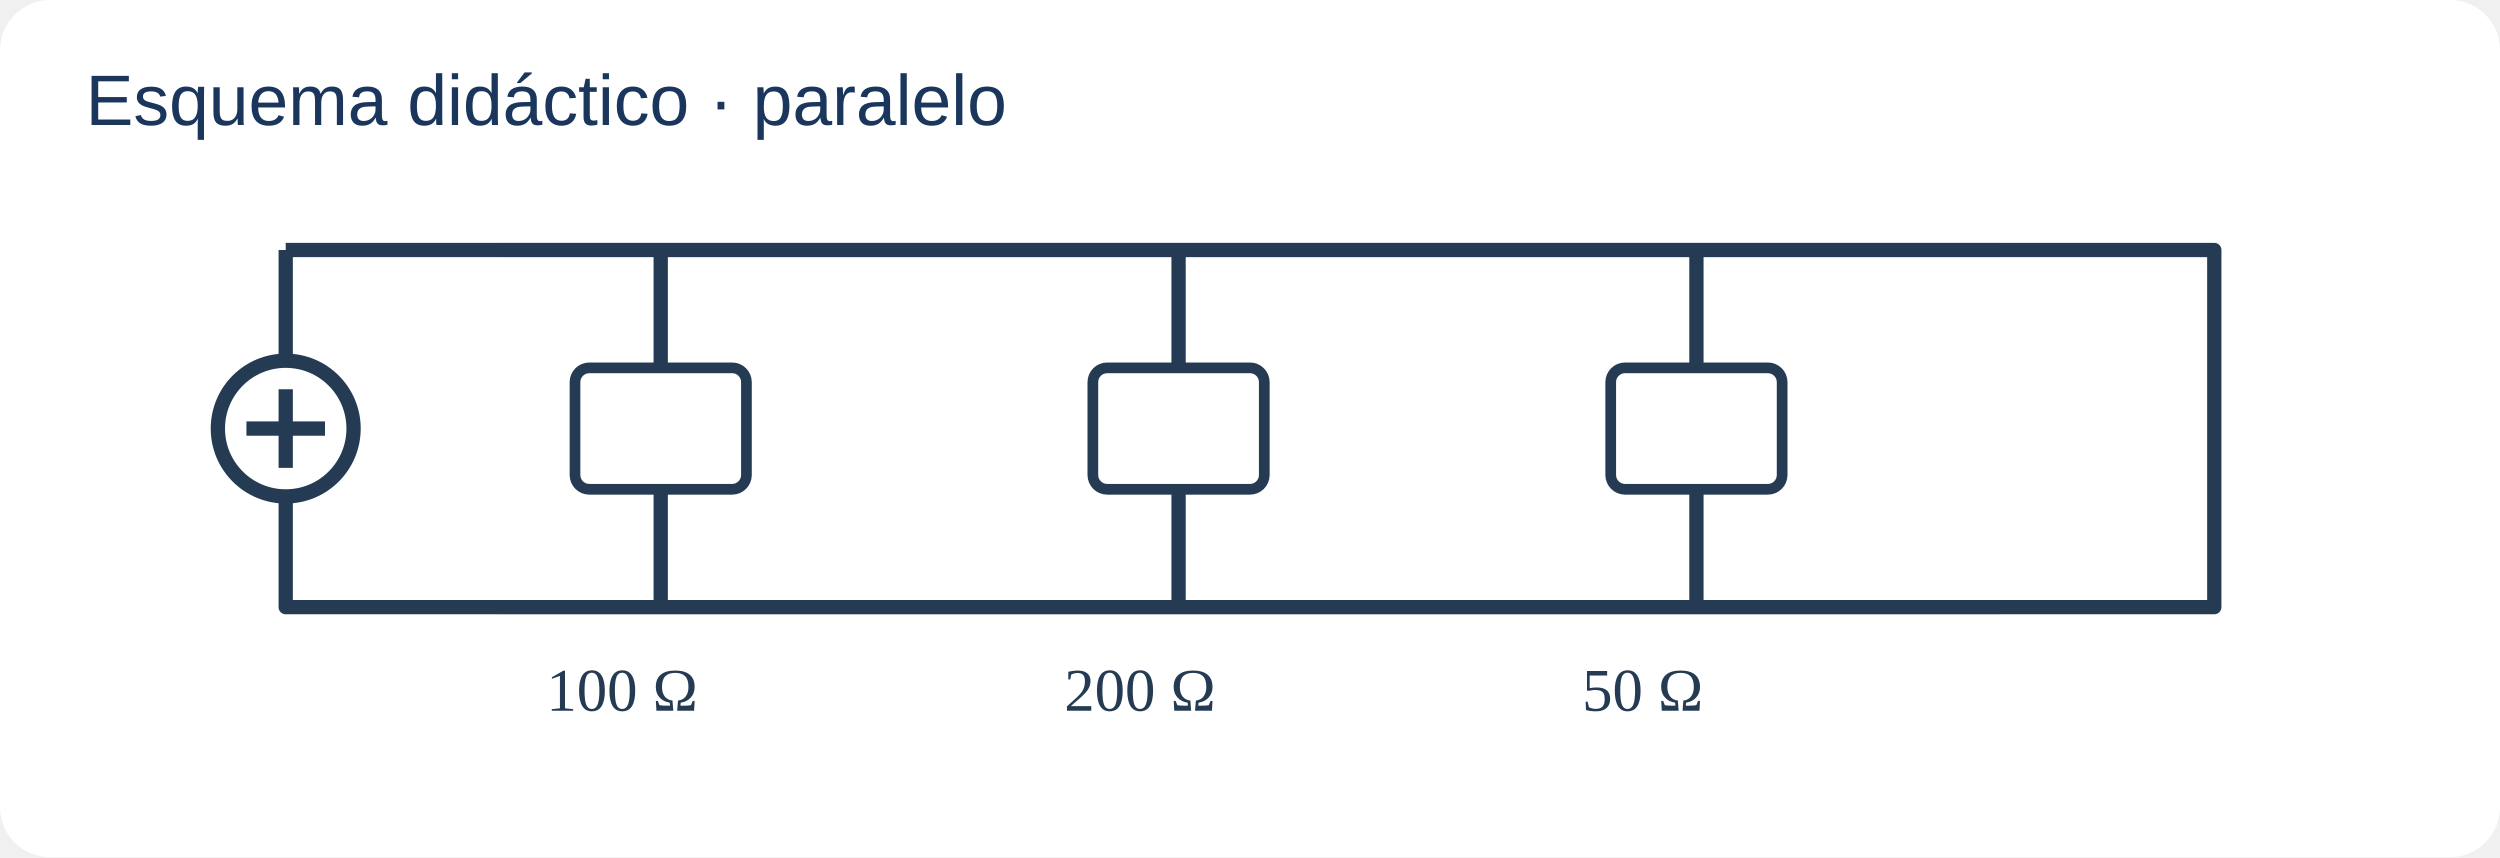
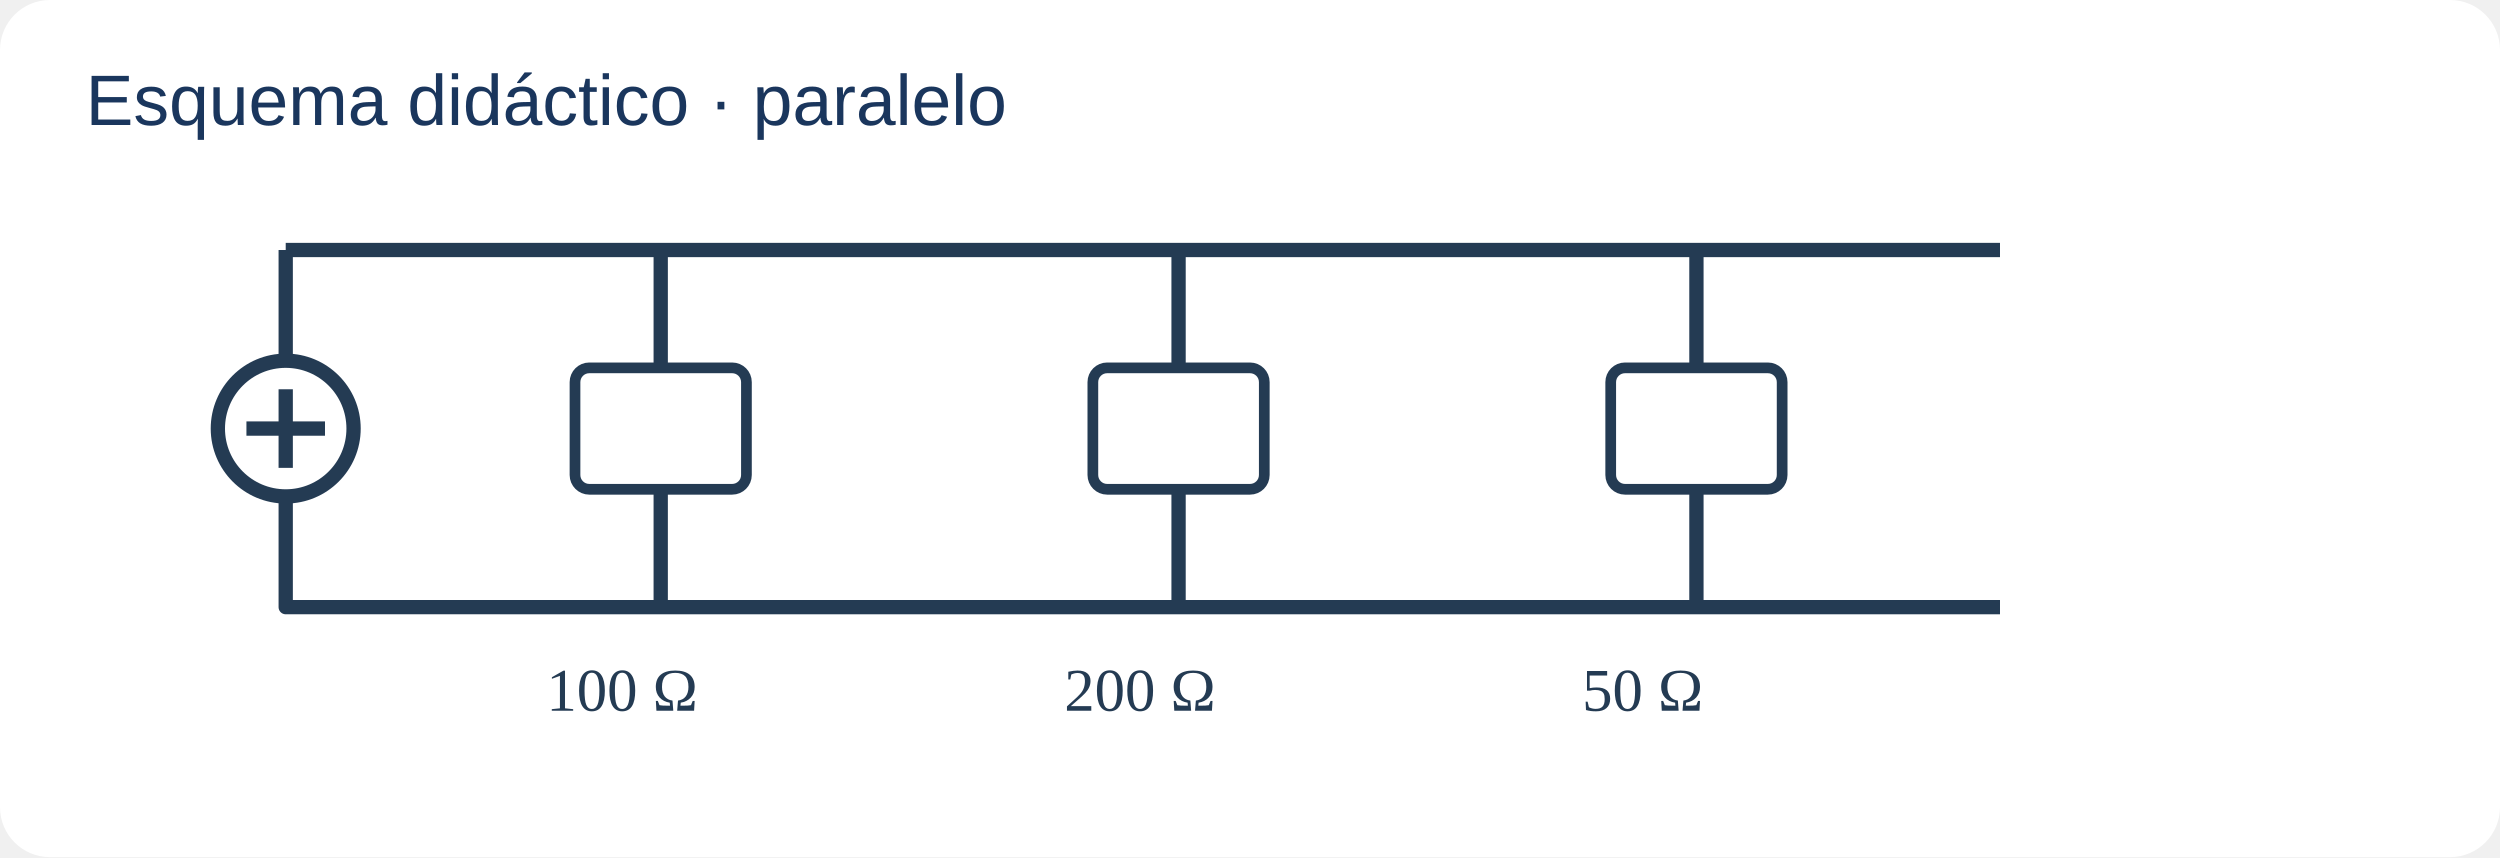
<svg xmlns="http://www.w3.org/2000/svg" width="700" height="240" viewBox="0 0 700 240">
  <rect width="700" height="240" rx="14" fill="#fff" />
  <g stroke="#243b53" stroke-width="4" fill="none" stroke-linejoin="round">
-     <path d="M80 70H140 M80 70V170H140 M560 70H620V170H560" />
+     <path d="M80 70H140 M80 70V170H140" />
    <circle cx="80" cy="120" r="19" fill="white" />
    <path d="M69 120h22 M80 109v22" />
  </g>
  <g font-family="Arial,sans-serif" font-size="20" fill="#1a365d">
    <text x="24" y="35">Esquema didáctico · paralelo</text>
  </g>
  <g stroke="#243b53" stroke-width="4" fill="none">
    <path d="M140 70H560 M140 170H560" />
  </g>
  <path d="M185 70V103 M185 137V170" stroke="#243b53" stroke-width="4" />
  <rect x="161" y="103" width="48" height="34" rx="4" fill="white" stroke="#243b53" stroke-width="3" />
  <text x="153" y="199" font-size="17" fill="#243b53">100 Ω</text>
  <path d="M330 70V103 M330 137V170" stroke="#243b53" stroke-width="4" />
  <rect x="306" y="103" width="48" height="34" rx="4" fill="white" stroke="#243b53" stroke-width="3" />
  <text x="298" y="199" font-size="17" fill="#243b53">200 Ω</text>
  <path d="M475 70V103 M475 137V170" stroke="#243b53" stroke-width="4" />
  <rect x="451" y="103" width="48" height="34" rx="4" fill="white" stroke="#243b53" stroke-width="3" />
  <text x="443" y="199" font-size="17" fill="#243b53">50 Ω</text>
</svg>
